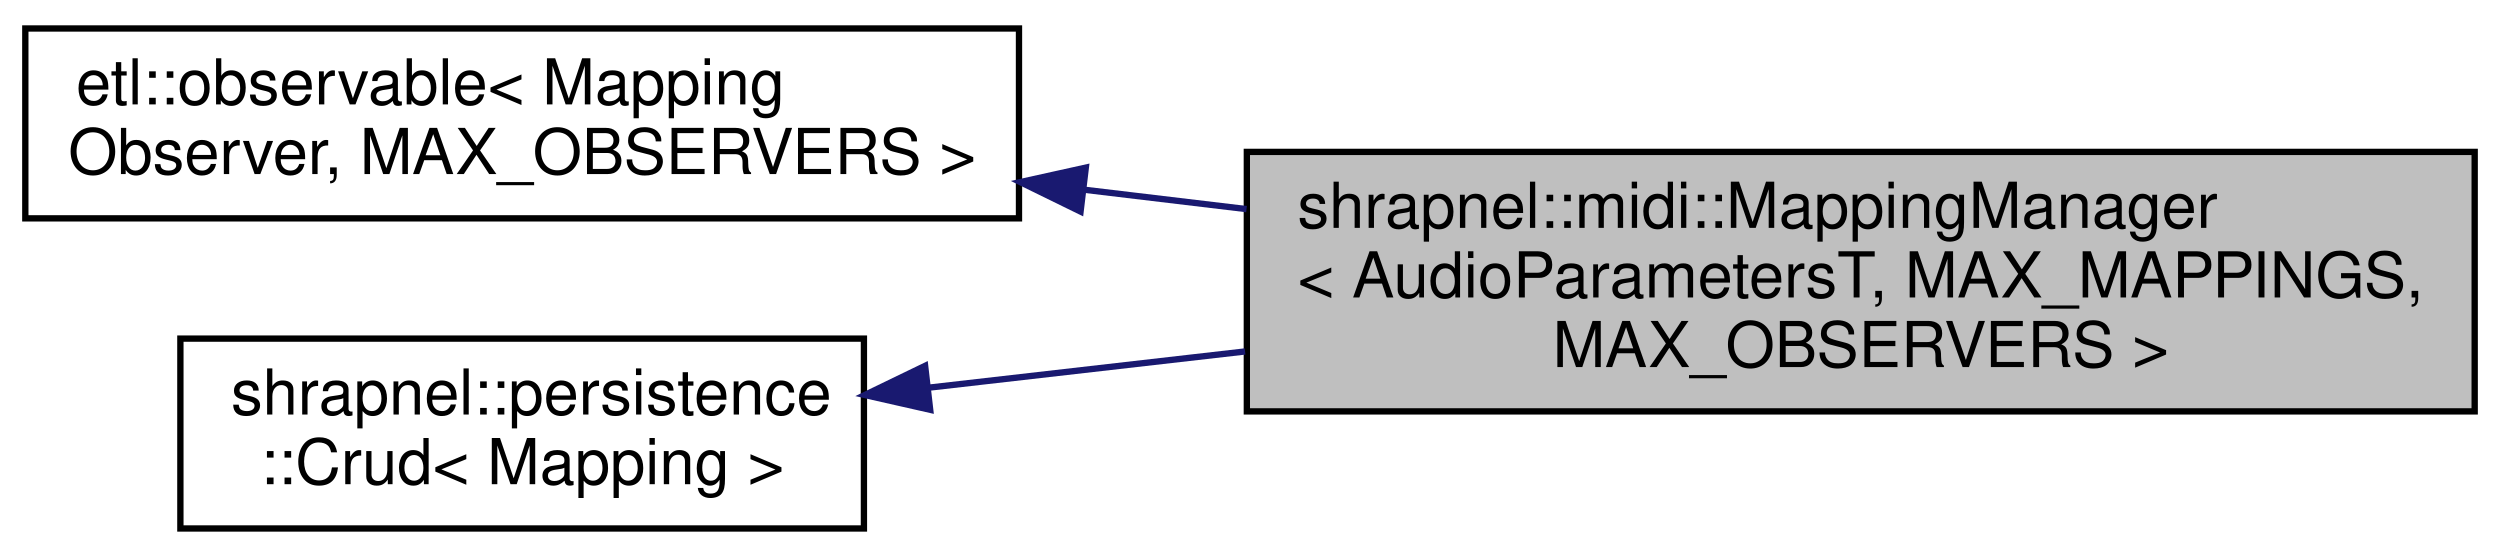
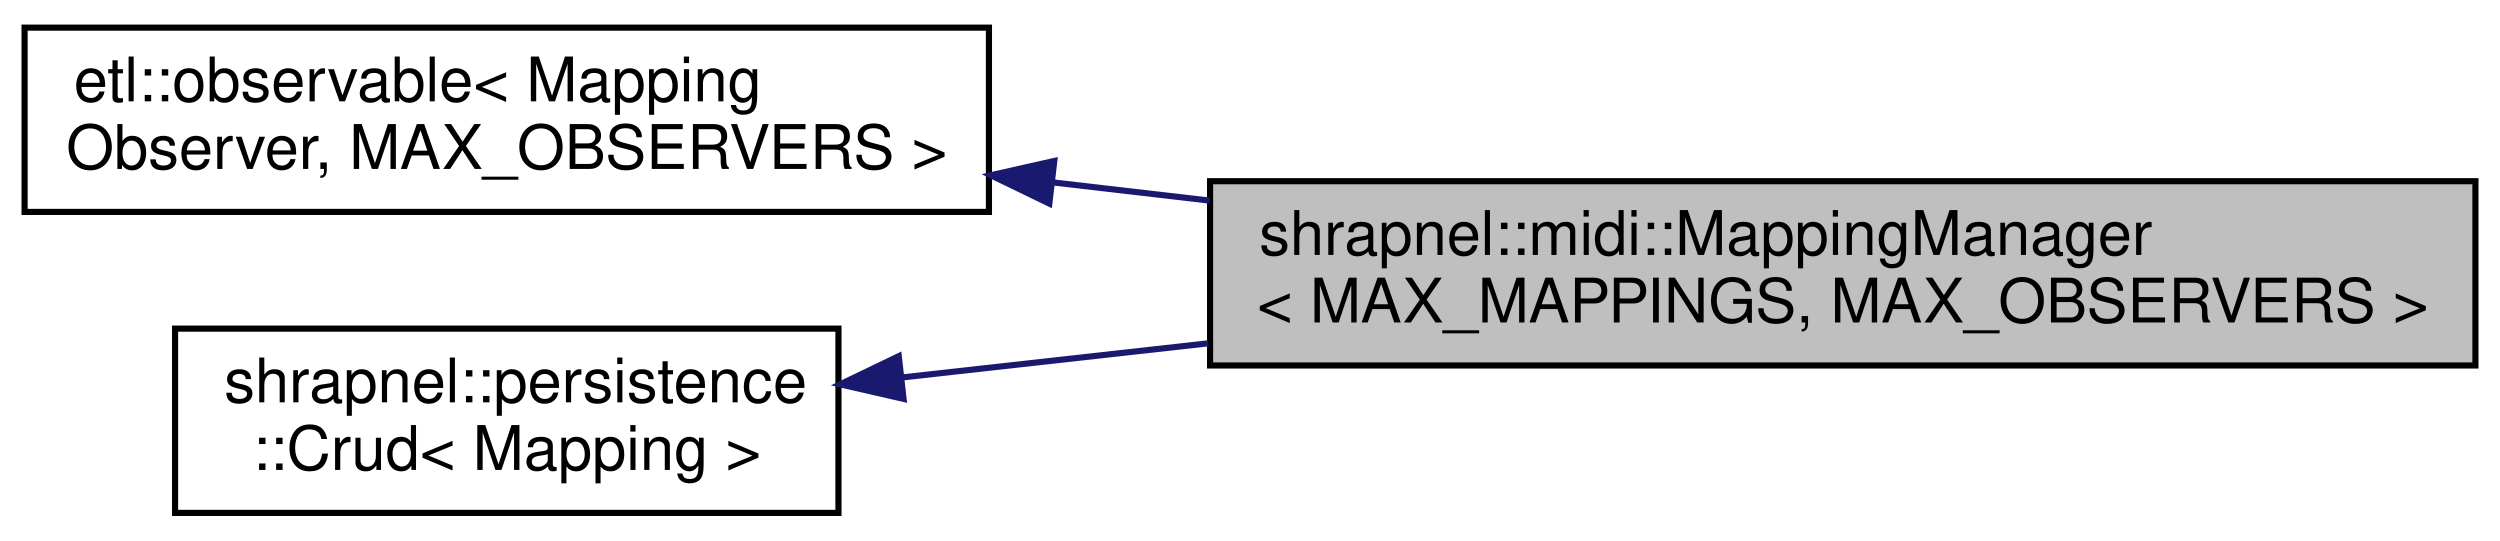
- <svg xmlns="http://www.w3.org/2000/svg" xmlns:xlink="http://www.w3.org/1999/xlink" width="395pt" height="88pt" viewBox="0.00 0.00 395.00 88.00">
+ <svg xmlns="http://www.w3.org/2000/svg" xmlns:xlink="http://www.w3.org/1999/xlink" width="407pt" height="88pt" viewBox="0.00 0.00 407.00 88.00">
  <g id="graph0" class="graph" transform="scale(1 1) rotate(0) translate(4 84)">
    <g id="node1" class="node">
      <g id="a_node1">
        <a xlink:title=" ">
-           <polygon fill="#bfbfbf" stroke="black" points="193,-19 193,-60 387,-60 387,-19 193,-19" />
-           <text text-anchor="start" x="201" y="-48" font-family="Helvetica,sans-Serif" font-size="10.00">shrapnel::midi::MappingManager</text>
-           <text text-anchor="start" x="201" y="-37" font-family="Helvetica,sans-Serif" font-size="10.00">&lt; AudioParametersT, MAX_MAPPINGS,</text>
-           <text text-anchor="middle" x="290" y="-26" font-family="Helvetica,sans-Serif" font-size="10.00"> MAX_OBSERVERS &gt;</text>
+           <polygon fill="#bfbfbf" stroke="black" points="193,-24.5 193,-54.5 399,-54.5 399,-24.5 193,-24.5" />
+           <text text-anchor="start" x="201" y="-42.5" font-family="Helvetica,sans-Serif" font-size="10.00">shrapnel::midi::MappingManager</text>
+           <text text-anchor="middle" x="296" y="-31.5" font-family="Helvetica,sans-Serif" font-size="10.00">&lt; MAX_MAPPINGS, MAX_OBSERVERS &gt;</text>
        </a>
      </g>
    </g>
    <g id="node2" class="node">
      <g id="a_node2">
        <a xlink:title=" ">
          <polygon fill="none" stroke="black" points="0,-49.5 0,-79.5 157,-79.5 157,-49.5 0,-49.5" />
          <text text-anchor="start" x="8" y="-67.5" font-family="Helvetica,sans-Serif" font-size="10.00">etl::observable&lt; Mapping</text>
          <text text-anchor="middle" x="78.5" y="-56.5" font-family="Helvetica,sans-Serif" font-size="10.00">Observer, MAX_OBSERVERS &gt;</text>
        </a>
      </g>
    </g>
    <g id="edge1" class="edge">
-       <path fill="none" stroke="midnightblue" d="M167.42,-54.01C175.85,-53 184.44,-51.98 192.95,-50.96" />
-       <polygon fill="midnightblue" stroke="midnightblue" points="166.73,-50.57 157.21,-55.23 167.56,-57.52 166.73,-50.57" />
+       <path fill="none" stroke="midnightblue" d="M167.45,-54.3C175.85,-53.32 184.41,-52.33 192.93,-51.34" />
+       <polygon fill="midnightblue" stroke="midnightblue" points="166.83,-50.85 157.3,-55.47 167.64,-57.8 166.83,-50.85" />
    </g>
    <g id="node3" class="node">
      <g id="a_node3">
        <a xlink:href="classshrapnel_1_1persistence_1_1Crud.html" target="_top" xlink:title=" ">
          <polygon fill="none" stroke="black" points="24.5,-0.5 24.5,-30.5 132.5,-30.5 132.5,-0.5 24.5,-0.5" />
          <text text-anchor="start" x="32.5" y="-18.5" font-family="Helvetica,sans-Serif" font-size="10.00">shrapnel::persistence</text>
          <text text-anchor="middle" x="78.5" y="-7.5" font-family="Helvetica,sans-Serif" font-size="10.00">::Crud&lt; Mapping &gt;</text>
        </a>
      </g>
    </g>
    <g id="edge2" class="edge">
-       <path fill="none" stroke="midnightblue" d="M142.76,-22.75C158.51,-24.55 175.76,-26.53 192.72,-28.47" />
-       <polygon fill="midnightblue" stroke="midnightblue" points="142.97,-19.25 132.64,-21.59 142.17,-26.2 142.97,-19.25" />
+       <path fill="none" stroke="midnightblue" d="M142.83,-22.55C158.51,-24.3 175.7,-26.21 192.72,-28.11" />
+       <polygon fill="midnightblue" stroke="midnightblue" points="143.1,-19.06 132.77,-21.43 142.32,-26.02 143.1,-19.06" />
    </g>
  </g>
</svg>
